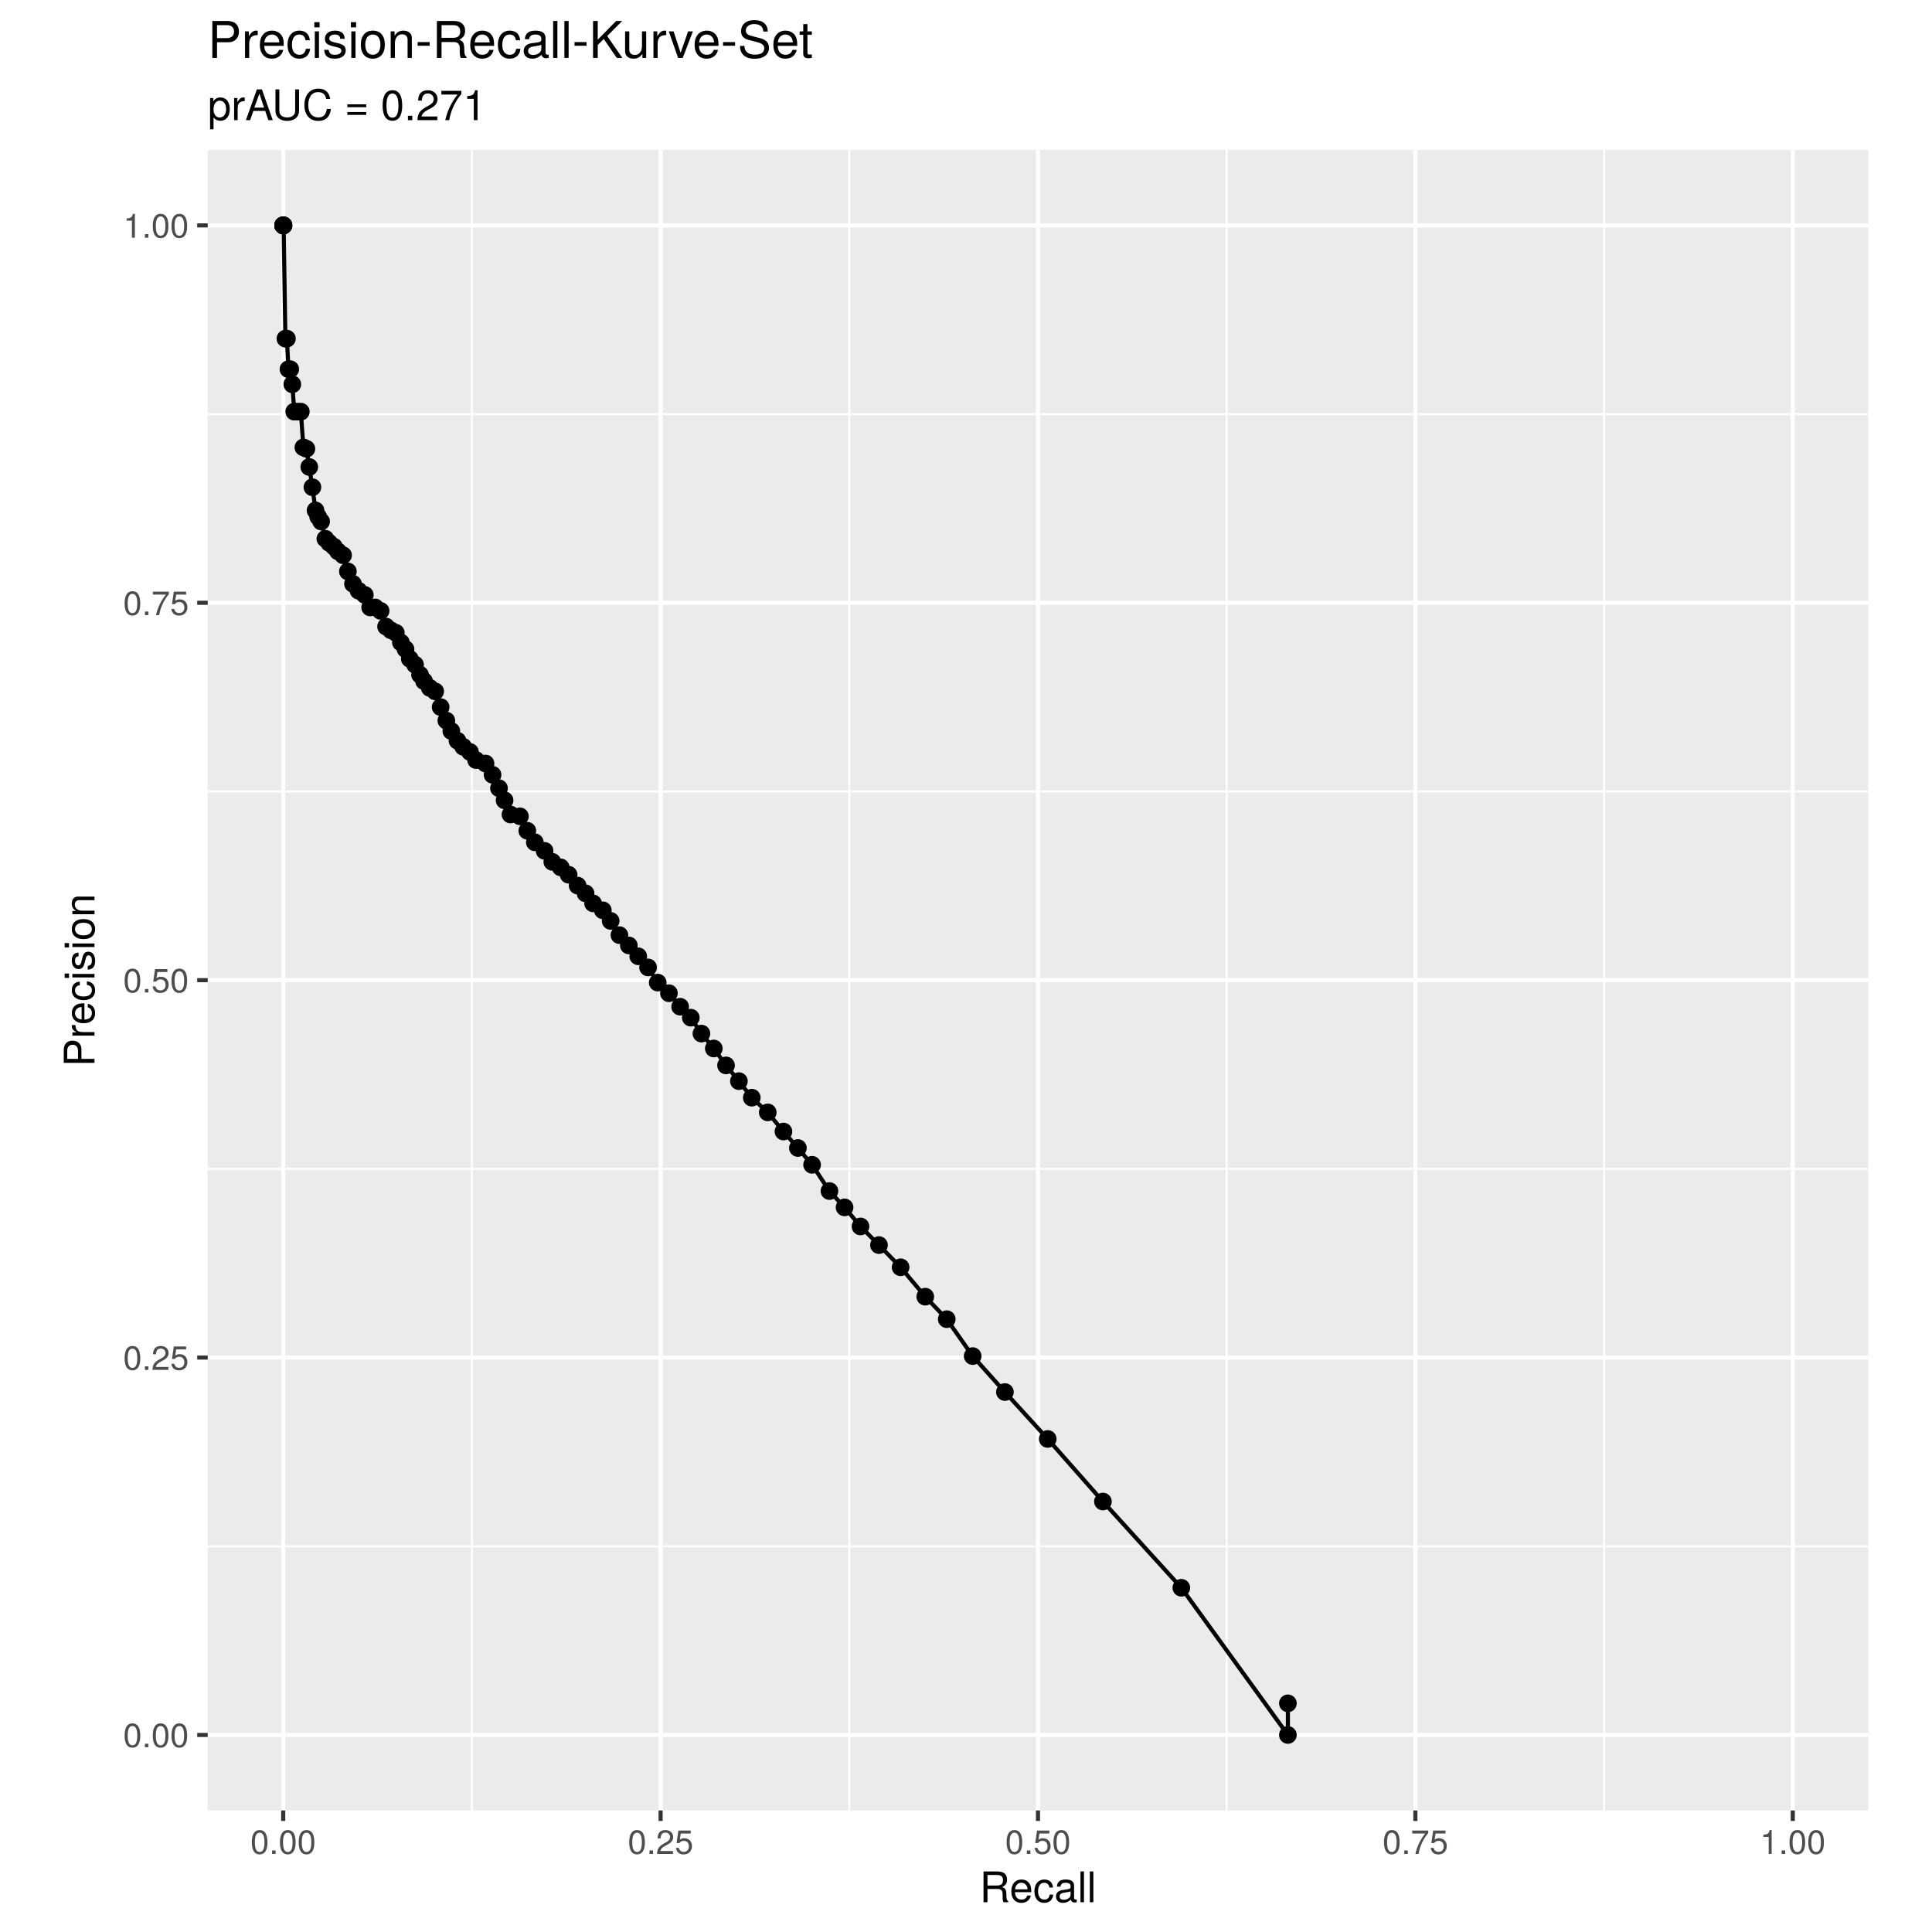
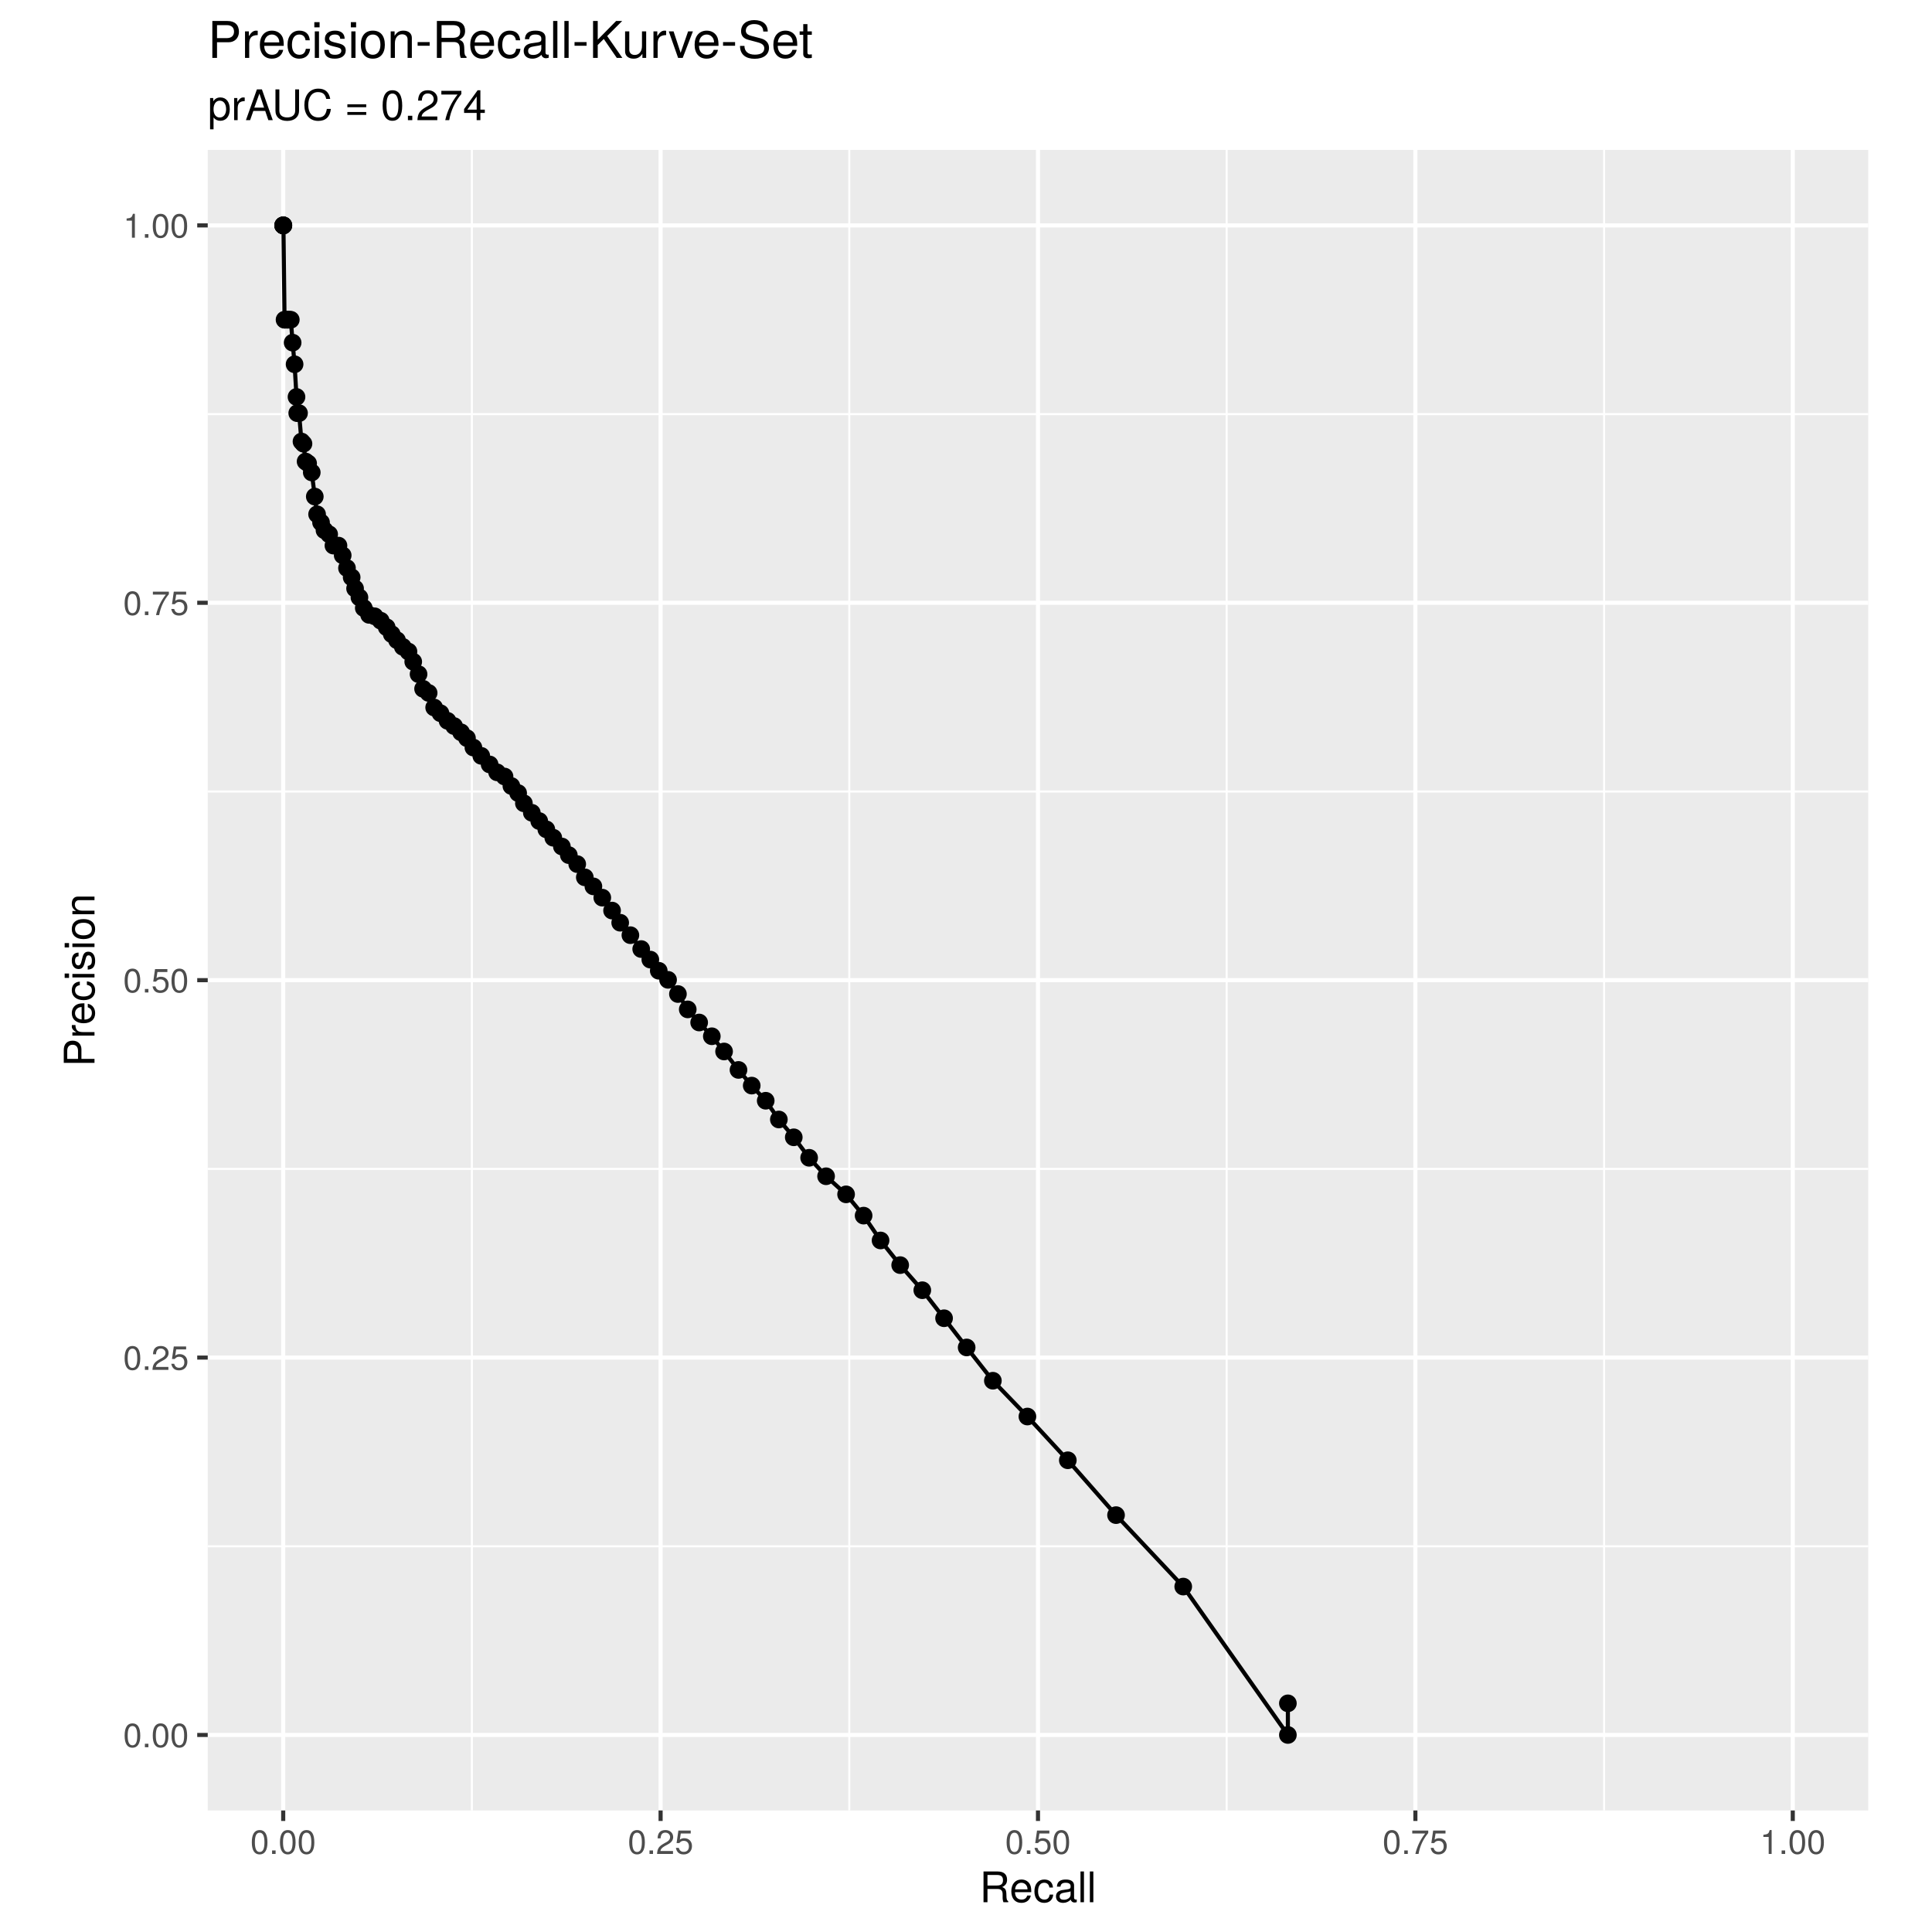
<svg xmlns="http://www.w3.org/2000/svg" class="svglite" width="504.00pt" height="504.00pt" viewBox="0 0 504.00 504.00">
  <defs>
    <style type="text/css">
    .svglite line, .svglite polyline, .svglite polygon, .svglite path, .svglite rect, .svglite circle {
      fill: none;
      stroke: #000000;
      stroke-linecap: round;
      stroke-linejoin: round;
      stroke-miterlimit: 10.00;
    }
    .svglite text {
      white-space: pre;
    }
  </style>
  </defs>
  <rect width="100%" height="100%" style="stroke: none; fill: #FFFFFF;" />
  <defs>
    <clipPath id="cpMC4wMHw1MDQuMDB8MC4wMHw1MDQuMDA=">
      <rect x="0.00" y="0.00" width="504.00" height="504.00" />
    </clipPath>
  </defs>
  <g clip-path="url(#cpMC4wMHw1MDQuMDB8MC4wMHw1MDQuMDA=)">
</g>
  <defs>
    <clipPath id="cpMTEuMTV8NDkyLjg1fDAuMDB8NTA0LjAw">
      <rect x="11.15" y="0.00" width="481.70" height="504.00" />
    </clipPath>
  </defs>
  <g clip-path="url(#cpMTEuMTV8NDkyLjg1fDAuMDB8NTA0LjAw)">
    <rect x="11.15" y="0.00" width="481.70" height="504.00" style="stroke-width: 1.07; stroke: #FFFFFF; fill: #FFFFFF;" />
  </g>
  <g clip-path="url(#cpMC4wMHw1MDQuMDB8MC4wMHw1MDQuMDA=)">
</g>
  <defs>
    <clipPath id="cpNTQuMTl8NDg3LjM3fDM5LjExfDQ3Mi4yOQ==">
      <rect x="54.19" y="39.11" width="433.18" height="433.18" />
    </clipPath>
  </defs>
  <g clip-path="url(#cpNTQuMTl8NDg3LjM3fDM5LjExfDQ3Mi4yOQ==)">
    <rect x="54.19" y="39.11" width="433.18" height="433.18" style="stroke-width: 1.07; stroke: none; fill: #EBEBEB;" />
    <polyline points="54.19,403.38 487.37,403.38 " style="stroke-width: 0.53; stroke: #FFFFFF; stroke-linecap: butt;" />
    <polyline points="54.19,304.93 487.37,304.93 " style="stroke-width: 0.53; stroke: #FFFFFF; stroke-linecap: butt;" />
    <polyline points="54.19,206.48 487.37,206.48 " style="stroke-width: 0.53; stroke: #FFFFFF; stroke-linecap: butt;" />
    <polyline points="54.19,108.03 487.37,108.03 " style="stroke-width: 0.53; stroke: #FFFFFF; stroke-linecap: butt;" />
    <polyline points="123.10,472.29 123.10,39.11 " style="stroke-width: 0.53; stroke: #FFFFFF; stroke-linecap: butt;" />
    <polyline points="221.55,472.29 221.55,39.11 " style="stroke-width: 0.53; stroke: #FFFFFF; stroke-linecap: butt;" />
    <polyline points="320.00,472.29 320.00,39.11 " style="stroke-width: 0.53; stroke: #FFFFFF; stroke-linecap: butt;" />
    <polyline points="418.46,472.29 418.46,39.11 " style="stroke-width: 0.53; stroke: #FFFFFF; stroke-linecap: butt;" />
    <polyline points="54.19,452.60 487.37,452.60 " style="stroke-width: 1.07; stroke: #FFFFFF; stroke-linecap: butt;" />
    <polyline points="54.19,354.15 487.37,354.15 " style="stroke-width: 1.07; stroke: #FFFFFF; stroke-linecap: butt;" />
    <polyline points="54.19,255.70 487.37,255.70 " style="stroke-width: 1.07; stroke: #FFFFFF; stroke-linecap: butt;" />
    <polyline points="54.19,157.25 487.37,157.25 " style="stroke-width: 1.07; stroke: #FFFFFF; stroke-linecap: butt;" />
    <polyline points="54.19,58.80 487.37,58.80 " style="stroke-width: 1.07; stroke: #FFFFFF; stroke-linecap: butt;" />
    <polyline points="73.88,472.29 73.88,39.11 " style="stroke-width: 1.07; stroke: #FFFFFF; stroke-linecap: butt;" />
    <polyline points="172.33,472.29 172.33,39.11 " style="stroke-width: 1.07; stroke: #FFFFFF; stroke-linecap: butt;" />
    <polyline points="270.78,472.29 270.78,39.11 " style="stroke-width: 1.07; stroke: #FFFFFF; stroke-linecap: butt;" />
    <polyline points="369.23,472.29 369.23,39.11 " style="stroke-width: 1.07; stroke: #FFFFFF; stroke-linecap: butt;" />
    <polyline points="467.68,472.29 467.68,39.11 " style="stroke-width: 1.07; stroke: #FFFFFF; stroke-linecap: butt;" />
    <circle cx="335.97" cy="452.60" r="1.95" style="stroke-width: 0.71; fill: #000000;" />
    <circle cx="335.97" cy="444.35" r="1.95" style="stroke-width: 0.71; fill: #000000;" />
-     <circle cx="308.17" cy="414.20" r="1.95" style="stroke-width: 0.71; fill: #000000;" />
-     <circle cx="287.72" cy="391.70" r="1.95" style="stroke-width: 0.71; fill: #000000;" />
-     <circle cx="273.32" cy="375.38" r="1.95" style="stroke-width: 0.71; fill: #000000;" />
-     <circle cx="262.15" cy="363.14" r="1.95" style="stroke-width: 0.71; fill: #000000;" />
-     <circle cx="253.74" cy="353.76" r="1.95" style="stroke-width: 0.71; fill: #000000;" />
-     <circle cx="246.98" cy="344.13" r="1.95" style="stroke-width: 0.71; fill: #000000;" />
-     <circle cx="241.37" cy="338.26" r="1.95" style="stroke-width: 0.71; fill: #000000;" />
-     <circle cx="234.94" cy="330.59" r="1.95" style="stroke-width: 0.71; fill: #000000;" />
-     <circle cx="229.30" cy="324.81" r="1.95" style="stroke-width: 0.71; fill: #000000;" />
-     <circle cx="224.48" cy="319.94" r="1.95" style="stroke-width: 0.71; fill: #000000;" />
-     <circle cx="220.32" cy="314.97" r="1.95" style="stroke-width: 0.71; fill: #000000;" />
-     <circle cx="216.38" cy="310.71" r="1.95" style="stroke-width: 0.71; fill: #000000;" />
-     <circle cx="211.85" cy="303.86" r="1.95" style="stroke-width: 0.71; fill: #000000;" />
-     <circle cx="208.15" cy="299.48" r="1.95" style="stroke-width: 0.71; fill: #000000;" />
-     <circle cx="204.38" cy="295.18" r="1.95" style="stroke-width: 0.71; fill: #000000;" />
-     <circle cx="200.28" cy="290.19" r="1.95" style="stroke-width: 0.71; fill: #000000;" />
-     <circle cx="196.12" cy="286.35" r="1.95" style="stroke-width: 0.71; fill: #000000;" />
-     <circle cx="192.76" cy="282.04" r="1.95" style="stroke-width: 0.71; fill: #000000;" />
-     <circle cx="189.40" cy="277.93" r="1.95" style="stroke-width: 0.71; fill: #000000;" />
-     <circle cx="186.21" cy="273.52" r="1.95" style="stroke-width: 0.71; fill: #000000;" />
-     <circle cx="182.98" cy="269.63" r="1.95" style="stroke-width: 0.71; fill: #000000;" />
-     <circle cx="180.21" cy="265.48" r="1.95" style="stroke-width: 0.71; fill: #000000;" />
-     <circle cx="177.43" cy="262.62" r="1.95" style="stroke-width: 0.71; fill: #000000;" />
-     <circle cx="174.50" cy="259.10" r="1.95" style="stroke-width: 0.71; fill: #000000;" />
-     <circle cx="171.58" cy="256.33" r="1.95" style="stroke-width: 0.71; fill: #000000;" />
-     <circle cx="169.06" cy="252.37" r="1.95" style="stroke-width: 0.71; fill: #000000;" />
-     <circle cx="166.50" cy="249.47" r="1.95" style="stroke-width: 0.71; fill: #000000;" />
-     <circle cx="164.05" cy="246.64" r="1.95" style="stroke-width: 0.71; fill: #000000;" />
-     <circle cx="161.59" cy="243.95" r="1.95" style="stroke-width: 0.71; fill: #000000;" />
-     <circle cx="159.30" cy="240.24" r="1.95" style="stroke-width: 0.71; fill: #000000;" />
-     <circle cx="157.26" cy="237.47" r="1.95" style="stroke-width: 0.71; fill: #000000;" />
-     <circle cx="154.72" cy="235.66" r="1.95" style="stroke-width: 0.71; fill: #000000;" />
-     <circle cx="152.76" cy="233.05" r="1.95" style="stroke-width: 0.71; fill: #000000;" />
-     <circle cx="150.68" cy="231.02" r="1.95" style="stroke-width: 0.71; fill: #000000;" />
-     <circle cx="148.34" cy="228.19" r="1.95" style="stroke-width: 0.71; fill: #000000;" />
-     <circle cx="146.27" cy="226.27" r="1.95" style="stroke-width: 0.71; fill: #000000;" />
-     <circle cx="144.08" cy="224.83" r="1.95" style="stroke-width: 0.71; fill: #000000;" />
-     <circle cx="142.07" cy="221.96" r="1.95" style="stroke-width: 0.71; fill: #000000;" />
-     <circle cx="139.52" cy="219.73" r="1.95" style="stroke-width: 0.71; fill: #000000;" />
-     <circle cx="137.56" cy="216.72" r="1.95" style="stroke-width: 0.71; fill: #000000;" />
-     <circle cx="135.63" cy="212.95" r="1.95" style="stroke-width: 0.71; fill: #000000;" />
-     <circle cx="133.17" cy="212.48" r="1.95" style="stroke-width: 0.71; fill: #000000;" />
-     <circle cx="131.63" cy="208.78" r="1.95" style="stroke-width: 0.71; fill: #000000;" />
-     <circle cx="130.17" cy="205.62" r="1.95" style="stroke-width: 0.71; fill: #000000;" />
-     <circle cx="128.49" cy="202.12" r="1.95" style="stroke-width: 0.71; fill: #000000;" />
-     <circle cx="126.66" cy="199.18" r="1.95" style="stroke-width: 0.71; fill: #000000;" />
-     <circle cx="124.20" cy="198.29" r="1.95" style="stroke-width: 0.71; fill: #000000;" />
-     <circle cx="122.60" cy="196.16" r="1.95" style="stroke-width: 0.71; fill: #000000;" />
-     <circle cx="120.83" cy="194.81" r="1.95" style="stroke-width: 0.71; fill: #000000;" />
-     <circle cx="119.35" cy="193.24" r="1.95" style="stroke-width: 0.71; fill: #000000;" />
-     <circle cx="117.74" cy="190.71" r="1.95" style="stroke-width: 0.71; fill: #000000;" />
-     <circle cx="116.44" cy="187.98" r="1.95" style="stroke-width: 0.71; fill: #000000;" />
-     <circle cx="114.95" cy="184.46" r="1.95" style="stroke-width: 0.71; fill: #000000;" />
-     <circle cx="113.53" cy="180.36" r="1.95" style="stroke-width: 0.71; fill: #000000;" />
-     <circle cx="112.12" cy="179.45" r="1.95" style="stroke-width: 0.71; fill: #000000;" />
-     <circle cx="110.62" cy="177.68" r="1.95" style="stroke-width: 0.71; fill: #000000;" />
-     <circle cx="109.57" cy="176.02" r="1.95" style="stroke-width: 0.71; fill: #000000;" />
-     <circle cx="108.27" cy="173.38" r="1.95" style="stroke-width: 0.71; fill: #000000;" />
-     <circle cx="106.90" cy="171.86" r="1.95" style="stroke-width: 0.71; fill: #000000;" />
-     <circle cx="105.79" cy="169.34" r="1.95" style="stroke-width: 0.71; fill: #000000;" />
-     <circle cx="104.59" cy="167.61" r="1.95" style="stroke-width: 0.71; fill: #000000;" />
-     <circle cx="103.26" cy="165.08" r="1.95" style="stroke-width: 0.71; fill: #000000;" />
-     <circle cx="101.98" cy="164.42" r="1.95" style="stroke-width: 0.71; fill: #000000;" />
-     <circle cx="100.71" cy="163.46" r="1.95" style="stroke-width: 0.71; fill: #000000;" />
-     <circle cx="99.29" cy="159.36" r="1.95" style="stroke-width: 0.71; fill: #000000;" />
-     <circle cx="97.86" cy="158.46" r="1.95" style="stroke-width: 0.71; fill: #000000;" />
-     <circle cx="96.56" cy="158.46" r="1.95" style="stroke-width: 0.71; fill: #000000;" />
-     <circle cx="95.17" cy="155.20" r="1.95" style="stroke-width: 0.71; fill: #000000;" />
-     <circle cx="93.54" cy="154.11" r="1.95" style="stroke-width: 0.71; fill: #000000;" />
-     <circle cx="92.08" cy="152.31" r="1.95" style="stroke-width: 0.71; fill: #000000;" />
-     <circle cx="90.75" cy="149.07" r="1.95" style="stroke-width: 0.71; fill: #000000;" />
-     <circle cx="89.50" cy="144.85" r="1.95" style="stroke-width: 0.71; fill: #000000;" />
-     <circle cx="88.17" cy="143.84" r="1.95" style="stroke-width: 0.71; fill: #000000;" />
-     <circle cx="87.12" cy="142.62" r="1.95" style="stroke-width: 0.71; fill: #000000;" />
-     <circle cx="85.88" cy="141.63" r="1.95" style="stroke-width: 0.71; fill: #000000;" />
-     <circle cx="84.88" cy="140.55" r="1.95" style="stroke-width: 0.71; fill: #000000;" />
-     <circle cx="83.78" cy="136.04" r="1.95" style="stroke-width: 0.71; fill: #000000;" />
-     <circle cx="83.00" cy="134.80" r="1.95" style="stroke-width: 0.71; fill: #000000;" />
-     <circle cx="82.31" cy="133.15" r="1.95" style="stroke-width: 0.71; fill: #000000;" />
-     <circle cx="81.50" cy="127.10" r="1.95" style="stroke-width: 0.71; fill: #000000;" />
-     <circle cx="80.68" cy="121.82" r="1.95" style="stroke-width: 0.71; fill: #000000;" />
-     <circle cx="79.93" cy="117.07" r="1.95" style="stroke-width: 0.71; fill: #000000;" />
-     <circle cx="79.15" cy="116.71" r="1.95" style="stroke-width: 0.71; fill: #000000;" />
-     <circle cx="78.48" cy="107.39" r="1.95" style="stroke-width: 0.71; fill: #000000;" />
-     <circle cx="77.53" cy="107.39" r="1.95" style="stroke-width: 0.71; fill: #000000;" />
-     <circle cx="76.76" cy="107.39" r="1.95" style="stroke-width: 0.71; fill: #000000;" />
-     <circle cx="76.26" cy="100.25" r="1.95" style="stroke-width: 0.71; fill: #000000;" />
-     <circle cx="75.72" cy="96.31" r="1.95" style="stroke-width: 0.71; fill: #000000;" />
-     <circle cx="75.25" cy="96.31" r="1.95" style="stroke-width: 0.71; fill: #000000;" />
-     <circle cx="74.85" cy="88.34" r="1.95" style="stroke-width: 0.71; fill: #000000;" />
-     <circle cx="74.45" cy="88.34" r="1.95" style="stroke-width: 0.71; fill: #000000;" />
-     <circle cx="73.99" cy="58.80" r="1.95" style="stroke-width: 0.71; fill: #000000;" />
-     <circle cx="73.92" cy="58.80" r="1.95" style="stroke-width: 0.71; fill: #000000;" />
+     <circle cx="308.67" cy="413.89" r="1.95" style="stroke-width: 0.71; fill: #000000;" />
+     <circle cx="291.14" cy="395.25" r="1.95" style="stroke-width: 0.71; fill: #000000;" />
+     <circle cx="278.56" cy="380.94" r="1.95" style="stroke-width: 0.71; fill: #000000;" />
+     <circle cx="268.02" cy="369.53" r="1.95" style="stroke-width: 0.71; fill: #000000;" />
+     <circle cx="259.01" cy="360.19" r="1.95" style="stroke-width: 0.71; fill: #000000;" />
+     <circle cx="252.17" cy="351.51" r="1.95" style="stroke-width: 0.71; fill: #000000;" />
+     <circle cx="246.28" cy="343.89" r="1.95" style="stroke-width: 0.71; fill: #000000;" />
+     <circle cx="240.60" cy="336.58" r="1.95" style="stroke-width: 0.71; fill: #000000;" />
+     <circle cx="234.83" cy="330.03" r="1.95" style="stroke-width: 0.71; fill: #000000;" />
+     <circle cx="229.71" cy="323.60" r="1.95" style="stroke-width: 0.71; fill: #000000;" />
+     <circle cx="225.29" cy="317.12" r="1.95" style="stroke-width: 0.71; fill: #000000;" />
+     <circle cx="220.72" cy="311.57" r="1.95" style="stroke-width: 0.71; fill: #000000;" />
+     <circle cx="215.50" cy="306.85" r="1.95" style="stroke-width: 0.71; fill: #000000;" />
+     <circle cx="211.08" cy="302.03" r="1.95" style="stroke-width: 0.71; fill: #000000;" />
+     <circle cx="207.07" cy="296.69" r="1.95" style="stroke-width: 0.71; fill: #000000;" />
+     <circle cx="203.18" cy="292.04" r="1.95" style="stroke-width: 0.71; fill: #000000;" />
+     <circle cx="199.75" cy="287.15" r="1.95" style="stroke-width: 0.71; fill: #000000;" />
+     <circle cx="196.10" cy="283.20" r="1.95" style="stroke-width: 0.71; fill: #000000;" />
+     <circle cx="192.65" cy="279.11" r="1.95" style="stroke-width: 0.71; fill: #000000;" />
+     <circle cx="188.89" cy="274.30" r="1.95" style="stroke-width: 0.71; fill: #000000;" />
+     <circle cx="185.69" cy="270.33" r="1.95" style="stroke-width: 0.71; fill: #000000;" />
+     <circle cx="182.39" cy="266.74" r="1.95" style="stroke-width: 0.71; fill: #000000;" />
+     <circle cx="179.41" cy="263.32" r="1.95" style="stroke-width: 0.71; fill: #000000;" />
+     <circle cx="176.85" cy="259.31" r="1.95" style="stroke-width: 0.71; fill: #000000;" />
+     <circle cx="174.28" cy="255.61" r="1.95" style="stroke-width: 0.71; fill: #000000;" />
+     <circle cx="171.85" cy="253.24" r="1.95" style="stroke-width: 0.71; fill: #000000;" />
+     <circle cx="169.65" cy="250.33" r="1.95" style="stroke-width: 0.71; fill: #000000;" />
+     <circle cx="167.27" cy="247.58" r="1.95" style="stroke-width: 0.71; fill: #000000;" />
+     <circle cx="164.45" cy="243.96" r="1.95" style="stroke-width: 0.71; fill: #000000;" />
+     <circle cx="161.79" cy="240.71" r="1.95" style="stroke-width: 0.71; fill: #000000;" />
+     <circle cx="159.67" cy="237.54" r="1.95" style="stroke-width: 0.71; fill: #000000;" />
+     <circle cx="157.12" cy="234.17" r="1.95" style="stroke-width: 0.71; fill: #000000;" />
+     <circle cx="154.80" cy="231.23" r="1.95" style="stroke-width: 0.71; fill: #000000;" />
+     <circle cx="152.56" cy="228.87" r="1.95" style="stroke-width: 0.71; fill: #000000;" />
+     <circle cx="150.58" cy="225.42" r="1.95" style="stroke-width: 0.71; fill: #000000;" />
+     <circle cx="148.39" cy="223.08" r="1.95" style="stroke-width: 0.71; fill: #000000;" />
+     <circle cx="146.58" cy="220.83" r="1.95" style="stroke-width: 0.71; fill: #000000;" />
+     <circle cx="144.34" cy="218.54" r="1.95" style="stroke-width: 0.71; fill: #000000;" />
+     <circle cx="142.52" cy="216.35" r="1.95" style="stroke-width: 0.71; fill: #000000;" />
+     <circle cx="140.67" cy="214.19" r="1.95" style="stroke-width: 0.71; fill: #000000;" />
+     <circle cx="138.74" cy="212.03" r="1.95" style="stroke-width: 0.71; fill: #000000;" />
+     <circle cx="136.67" cy="209.56" r="1.95" style="stroke-width: 0.71; fill: #000000;" />
+     <circle cx="135.17" cy="206.89" r="1.95" style="stroke-width: 0.71; fill: #000000;" />
+     <circle cx="133.41" cy="205.05" r="1.95" style="stroke-width: 0.71; fill: #000000;" />
+     <circle cx="131.62" cy="202.57" r="1.95" style="stroke-width: 0.71; fill: #000000;" />
+     <circle cx="129.68" cy="201.48" r="1.95" style="stroke-width: 0.71; fill: #000000;" />
+     <circle cx="127.73" cy="199.42" r="1.95" style="stroke-width: 0.71; fill: #000000;" />
+     <circle cx="125.55" cy="197.18" r="1.95" style="stroke-width: 0.71; fill: #000000;" />
+     <circle cx="123.50" cy="195.02" r="1.95" style="stroke-width: 0.71; fill: #000000;" />
+     <circle cx="121.82" cy="192.56" r="1.95" style="stroke-width: 0.71; fill: #000000;" />
+     <circle cx="120.28" cy="191.04" r="1.95" style="stroke-width: 0.71; fill: #000000;" />
+     <circle cx="118.46" cy="189.41" r="1.95" style="stroke-width: 0.71; fill: #000000;" />
+     <circle cx="116.75" cy="188.04" r="1.95" style="stroke-width: 0.71; fill: #000000;" />
+     <circle cx="114.91" cy="186.06" r="1.95" style="stroke-width: 0.71; fill: #000000;" />
+     <circle cx="113.26" cy="184.57" r="1.95" style="stroke-width: 0.71; fill: #000000;" />
+     <circle cx="111.82" cy="180.77" r="1.95" style="stroke-width: 0.71; fill: #000000;" />
+     <circle cx="110.37" cy="179.69" r="1.95" style="stroke-width: 0.71; fill: #000000;" />
+     <circle cx="109.19" cy="175.87" r="1.95" style="stroke-width: 0.71; fill: #000000;" />
+     <circle cx="107.80" cy="172.62" r="1.95" style="stroke-width: 0.71; fill: #000000;" />
+     <circle cx="106.56" cy="169.97" r="1.95" style="stroke-width: 0.71; fill: #000000;" />
+     <circle cx="105.08" cy="168.74" r="1.95" style="stroke-width: 0.71; fill: #000000;" />
+     <circle cx="103.57" cy="167.02" r="1.95" style="stroke-width: 0.71; fill: #000000;" />
+     <circle cx="102.20" cy="165.44" r="1.95" style="stroke-width: 0.71; fill: #000000;" />
+     <circle cx="100.87" cy="163.63" r="1.95" style="stroke-width: 0.71; fill: #000000;" />
+     <circle cx="99.32" cy="161.92" r="1.95" style="stroke-width: 0.71; fill: #000000;" />
+     <circle cx="97.73" cy="160.77" r="1.95" style="stroke-width: 0.71; fill: #000000;" />
+     <circle cx="96.29" cy="160.40" r="1.95" style="stroke-width: 0.71; fill: #000000;" />
+     <circle cx="94.90" cy="158.62" r="1.95" style="stroke-width: 0.71; fill: #000000;" />
+     <circle cx="93.77" cy="155.86" r="1.95" style="stroke-width: 0.71; fill: #000000;" />
+     <circle cx="92.63" cy="153.53" r="1.95" style="stroke-width: 0.71; fill: #000000;" />
+     <circle cx="91.74" cy="150.61" r="1.95" style="stroke-width: 0.71; fill: #000000;" />
+     <circle cx="90.52" cy="148.20" r="1.95" style="stroke-width: 0.71; fill: #000000;" />
+     <circle cx="89.40" cy="144.87" r="1.95" style="stroke-width: 0.71; fill: #000000;" />
+     <circle cx="88.30" cy="142.33" r="1.95" style="stroke-width: 0.71; fill: #000000;" />
+     <circle cx="86.98" cy="142.33" r="1.95" style="stroke-width: 0.71; fill: #000000;" />
+     <circle cx="85.87" cy="139.38" r="1.95" style="stroke-width: 0.71; fill: #000000;" />
+     <circle cx="84.65" cy="138.33" r="1.95" style="stroke-width: 0.71; fill: #000000;" />
+     <circle cx="83.75" cy="136.29" r="1.95" style="stroke-width: 0.71; fill: #000000;" />
+     <circle cx="82.72" cy="134.16" r="1.95" style="stroke-width: 0.71; fill: #000000;" />
+     <circle cx="82.12" cy="129.54" r="1.95" style="stroke-width: 0.71; fill: #000000;" />
+     <circle cx="81.33" cy="123.25" r="1.95" style="stroke-width: 0.71; fill: #000000;" />
+     <circle cx="80.38" cy="120.88" r="1.95" style="stroke-width: 0.71; fill: #000000;" />
+     <circle cx="79.72" cy="120.39" r="1.95" style="stroke-width: 0.71; fill: #000000;" />
+     <circle cx="79.17" cy="115.75" r="1.95" style="stroke-width: 0.71; fill: #000000;" />
+     <circle cx="78.65" cy="115.18" r="1.95" style="stroke-width: 0.71; fill: #000000;" />
+     <circle cx="78.01" cy="107.78" r="1.95" style="stroke-width: 0.71; fill: #000000;" />
+     <circle cx="77.54" cy="107.78" r="1.95" style="stroke-width: 0.71; fill: #000000;" />
+     <circle cx="77.35" cy="103.55" r="1.95" style="stroke-width: 0.71; fill: #000000;" />
+     <circle cx="76.85" cy="95.03" r="1.95" style="stroke-width: 0.71; fill: #000000;" />
+     <circle cx="76.34" cy="89.39" r="1.95" style="stroke-width: 0.71; fill: #000000;" />
+     <circle cx="75.86" cy="83.41" r="1.95" style="stroke-width: 0.71; fill: #000000;" />
+     <circle cx="75.50" cy="83.41" r="1.95" style="stroke-width: 0.71; fill: #000000;" />
+     <circle cx="75.05" cy="83.41" r="1.95" style="stroke-width: 0.71; fill: #000000;" />
+     <circle cx="74.80" cy="83.41" r="1.95" style="stroke-width: 0.71; fill: #000000;" />
+     <circle cx="74.35" cy="83.41" r="1.95" style="stroke-width: 0.71; fill: #000000;" />
+     <circle cx="74.23" cy="83.41" r="1.95" style="stroke-width: 0.71; fill: #000000;" />
+     <circle cx="73.94" cy="58.80" r="1.95" style="stroke-width: 0.71; fill: #000000;" />
    <circle cx="73.88" cy="58.80" r="1.95" style="stroke-width: 0.71; fill: #000000;" />
    <circle cx="73.88" cy="58.80" r="1.95" style="stroke-width: 0.71; fill: #000000;" />
    <circle cx="73.88" cy="58.80" r="1.95" style="stroke-width: 0.71; fill: #000000;" />
    <circle cx="73.88" cy="58.80" r="1.95" style="stroke-width: 0.71; fill: #000000;" />
-     <circle cx="73.88" cy="58.80" r="1.95" style="stroke-width: 0.71; fill: #000000;" />
-     <circle cx="73.88" cy="58.80" r="1.95" style="stroke-width: 0.71; fill: #000000;" />
-     <circle cx="73.88" cy="58.80" r="1.95" style="stroke-width: 0.71; fill: #000000;" />
-     <circle cx="73.88" cy="58.80" r="1.95" style="stroke-width: 0.71; fill: #000000;" />
-     <polyline points="73.88,58.80 73.88,58.80 73.88,58.80 73.88,58.80 73.88,58.80 73.88,58.80 73.88,58.80 73.88,58.80 73.92,58.80 73.99,58.80 74.45,88.34 74.85,88.34 75.25,96.31 75.72,96.31 76.26,100.25 76.76,107.39 77.53,107.39 78.48,107.39 79.15,116.71 79.93,117.07 80.68,121.82 81.50,127.10 82.31,133.15 83.00,134.80 83.78,136.04 84.88,140.55 85.88,141.63 87.12,142.62 88.17,143.84 89.50,144.85 90.75,149.07 92.08,152.31 93.54,154.11 95.17,155.20 96.56,158.46 97.86,158.46 99.29,159.36 100.71,163.46 101.98,164.42 103.26,165.08 104.59,167.61 105.79,169.34 106.90,171.86 108.27,173.38 109.57,176.02 110.62,177.68 112.12,179.45 113.53,180.36 114.95,184.46 116.44,187.98 117.74,190.71 119.35,193.24 120.83,194.81 122.60,196.16 124.20,198.29 126.66,199.18 128.49,202.12 130.17,205.62 131.63,208.78 133.17,212.48 135.63,212.95 137.56,216.72 139.52,219.73 142.07,221.96 144.08,224.83 146.27,226.27 148.34,228.19 150.68,231.02 152.76,233.05 154.72,235.66 157.26,237.47 159.30,240.24 161.59,243.95 164.05,246.64 166.50,249.47 169.06,252.37 171.58,256.33 174.50,259.10 177.43,262.62 180.21,265.48 182.98,269.63 186.21,273.52 189.40,277.93 192.76,282.04 196.12,286.35 200.28,290.19 204.38,295.18 208.15,299.48 211.85,303.86 216.38,310.71 220.32,314.97 224.48,319.94 229.30,324.81 234.94,330.59 241.37,338.26 246.98,344.13 253.74,353.76 262.15,363.14 273.32,375.38 287.72,391.70 308.17,414.20 335.97,452.60 335.97,444.35 " style="stroke-width: 1.07; stroke-linecap: butt;" />
+     <polyline points="73.88,58.80 73.88,58.80 73.88,58.80 73.88,58.80 73.94,58.80 74.23,83.41 74.35,83.41 74.80,83.41 75.05,83.41 75.50,83.41 75.86,83.41 76.34,89.39 76.85,95.03 77.35,103.55 77.54,107.78 78.01,107.78 78.65,115.18 79.17,115.75 79.72,120.39 80.38,120.88 81.33,123.25 82.12,129.54 82.72,134.16 83.75,136.29 84.65,138.33 85.87,139.38 86.98,142.33 88.30,142.33 89.40,144.87 90.52,148.20 91.74,150.61 92.63,153.53 93.77,155.86 94.90,158.62 96.29,160.40 97.73,160.77 99.32,161.92 100.87,163.63 102.20,165.44 103.57,167.02 105.08,168.74 106.56,169.97 107.80,172.62 109.19,175.87 110.37,179.69 111.82,180.77 113.26,184.57 114.91,186.06 116.75,188.04 118.46,189.41 120.28,191.04 121.82,192.56 123.50,195.02 125.55,197.18 127.73,199.42 129.68,201.48 131.62,202.57 133.41,205.05 135.17,206.89 136.67,209.56 138.74,212.03 140.67,214.19 142.52,216.35 144.34,218.54 146.58,220.83 148.39,223.08 150.58,225.42 152.56,228.87 154.80,231.23 157.12,234.17 159.67,237.54 161.79,240.71 164.45,243.96 167.27,247.58 169.65,250.33 171.85,253.24 174.28,255.61 176.85,259.31 179.41,263.32 182.39,266.74 185.69,270.33 188.89,274.30 192.65,279.11 196.10,283.20 199.75,287.15 203.18,292.04 207.07,296.69 211.08,302.03 215.50,306.85 220.72,311.57 225.29,317.12 229.71,323.60 234.83,330.03 240.60,336.58 246.28,343.89 252.17,351.51 259.01,360.19 268.02,369.53 278.56,380.94 291.14,395.25 308.67,413.89 335.97,452.60 335.97,444.35 " style="stroke-width: 1.07; stroke-linecap: butt;" />
  </g>
  <g clip-path="url(#cpMC4wMHw1MDQuMDB8MC4wMHw1MDQuMDA=)">
    <text x="49.26" y="455.81" text-anchor="end" style="font-size: 8.80px;fill: #4D4D4D; font-family: &quot;TeXGyreHeros&quot;;" textLength="19.58px" lengthAdjust="spacingAndGlyphs">0.00</text>
    <text x="49.26" y="357.36" text-anchor="end" style="font-size: 8.80px;fill: #4D4D4D; font-family: &quot;TeXGyreHeros&quot;;" textLength="19.58px" lengthAdjust="spacingAndGlyphs">0.25</text>
    <text x="49.26" y="258.91" text-anchor="end" style="font-size: 8.80px;fill: #4D4D4D; font-family: &quot;TeXGyreHeros&quot;;" textLength="19.58px" lengthAdjust="spacingAndGlyphs">0.50</text>
    <text x="49.26" y="160.46" text-anchor="end" style="font-size: 8.80px;fill: #4D4D4D; font-family: &quot;TeXGyreHeros&quot;;" textLength="19.58px" lengthAdjust="spacingAndGlyphs">0.75</text>
    <text x="49.26" y="62.01" text-anchor="end" style="font-size: 8.80px;fill: #4D4D4D; font-family: &quot;TeXGyreHeros&quot;;" textLength="19.58px" lengthAdjust="spacingAndGlyphs">1.00</text>
    <polyline points="51.45,452.60 54.19,452.60 " style="stroke-width: 1.07; stroke: #333333; stroke-linecap: butt;" />
    <polyline points="51.45,354.15 54.19,354.15 " style="stroke-width: 1.07; stroke: #333333; stroke-linecap: butt;" />
    <polyline points="51.45,255.70 54.19,255.70 " style="stroke-width: 1.07; stroke: #333333; stroke-linecap: butt;" />
    <polyline points="51.45,157.25 54.19,157.25 " style="stroke-width: 1.07; stroke: #333333; stroke-linecap: butt;" />
    <polyline points="51.45,58.80 54.19,58.80 " style="stroke-width: 1.07; stroke: #333333; stroke-linecap: butt;" />
    <polyline points="73.88,475.03 73.88,472.29 " style="stroke-width: 1.07; stroke: #333333; stroke-linecap: butt;" />
    <polyline points="172.33,475.03 172.33,472.29 " style="stroke-width: 1.07; stroke: #333333; stroke-linecap: butt;" />
    <polyline points="270.78,475.03 270.78,472.29 " style="stroke-width: 1.07; stroke: #333333; stroke-linecap: butt;" />
    <polyline points="369.23,475.03 369.23,472.29 " style="stroke-width: 1.07; stroke: #333333; stroke-linecap: butt;" />
    <polyline points="467.68,475.03 467.68,472.29 " style="stroke-width: 1.07; stroke: #333333; stroke-linecap: butt;" />
    <text x="73.88" y="483.64" text-anchor="middle" style="font-size: 8.80px;fill: #4D4D4D; font-family: &quot;TeXGyreHeros&quot;;" textLength="19.58px" lengthAdjust="spacingAndGlyphs">0.00</text>
    <text x="172.33" y="483.64" text-anchor="middle" style="font-size: 8.80px;fill: #4D4D4D; font-family: &quot;TeXGyreHeros&quot;;" textLength="19.58px" lengthAdjust="spacingAndGlyphs">0.25</text>
    <text x="270.78" y="483.64" text-anchor="middle" style="font-size: 8.80px;fill: #4D4D4D; font-family: &quot;TeXGyreHeros&quot;;" textLength="19.58px" lengthAdjust="spacingAndGlyphs">0.50</text>
    <text x="369.23" y="483.64" text-anchor="middle" style="font-size: 8.80px;fill: #4D4D4D; font-family: &quot;TeXGyreHeros&quot;;" textLength="19.58px" lengthAdjust="spacingAndGlyphs">0.75</text>
    <text x="467.68" y="483.64" text-anchor="middle" style="font-size: 8.80px;fill: #4D4D4D; font-family: &quot;TeXGyreHeros&quot;;" textLength="19.58px" lengthAdjust="spacingAndGlyphs">1.00</text>
    <text x="270.78" y="496.23" text-anchor="middle" style="font-size: 11.00px; font-family: &quot;TeXGyreHeros&quot;;" textLength="32.82px" lengthAdjust="spacingAndGlyphs">Recall</text>
    <text transform="translate(24.65,255.70) rotate(-90)" text-anchor="middle" style="font-size: 11.00px; font-family: &quot;TeXGyreHeros&quot;;" textLength="49.08px" lengthAdjust="spacingAndGlyphs">Precision</text>
-     <text x="54.19" y="31.34" style="font-size: 11.00px; font-family: &quot;TeXGyreHeros&quot;;" textLength="82.47px" lengthAdjust="spacingAndGlyphs">prAUC = 0.271</text>
+     <text x="54.19" y="31.34" style="font-size: 11.00px; font-family: &quot;TeXGyreHeros&quot;;" textLength="82.47px" lengthAdjust="spacingAndGlyphs">prAUC = 0.274</text>
    <text x="54.19" y="15.10" style="font-size: 13.20px; font-family: &quot;TeXGyreHeros&quot;;" textLength="171.84px" lengthAdjust="spacingAndGlyphs">Precision-Recall-Kurve-Set</text>
  </g>
</svg>
